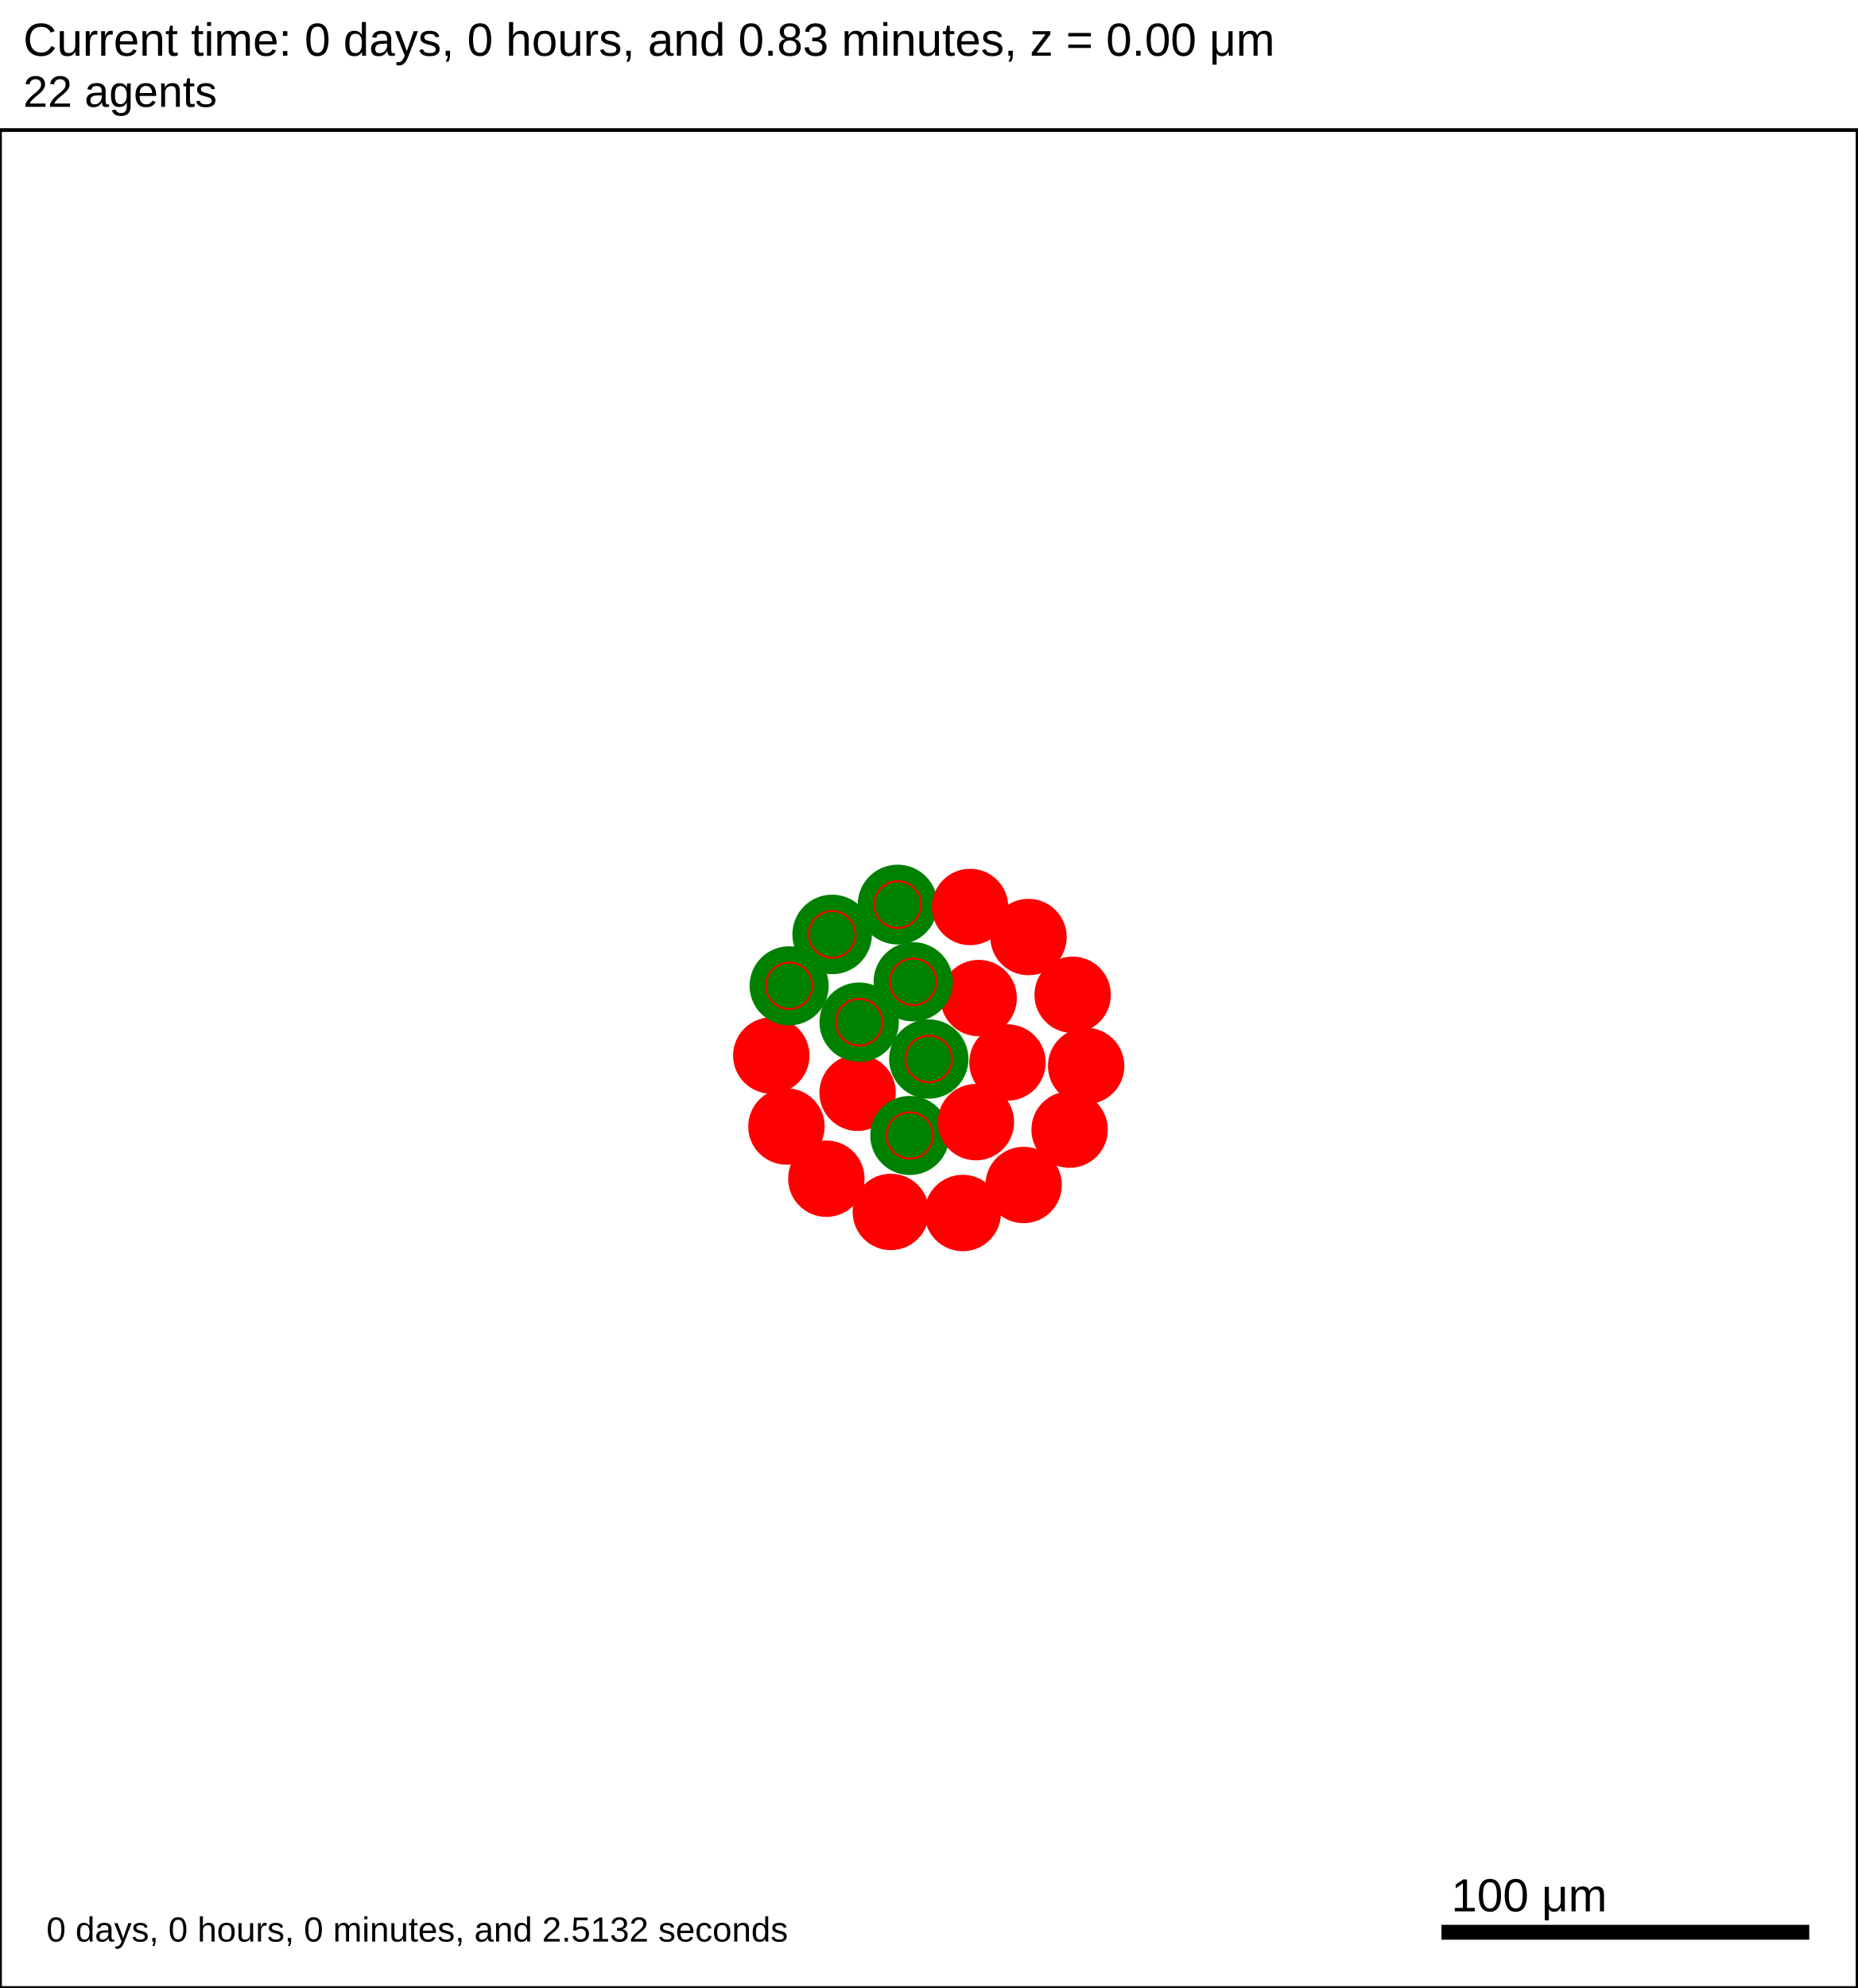
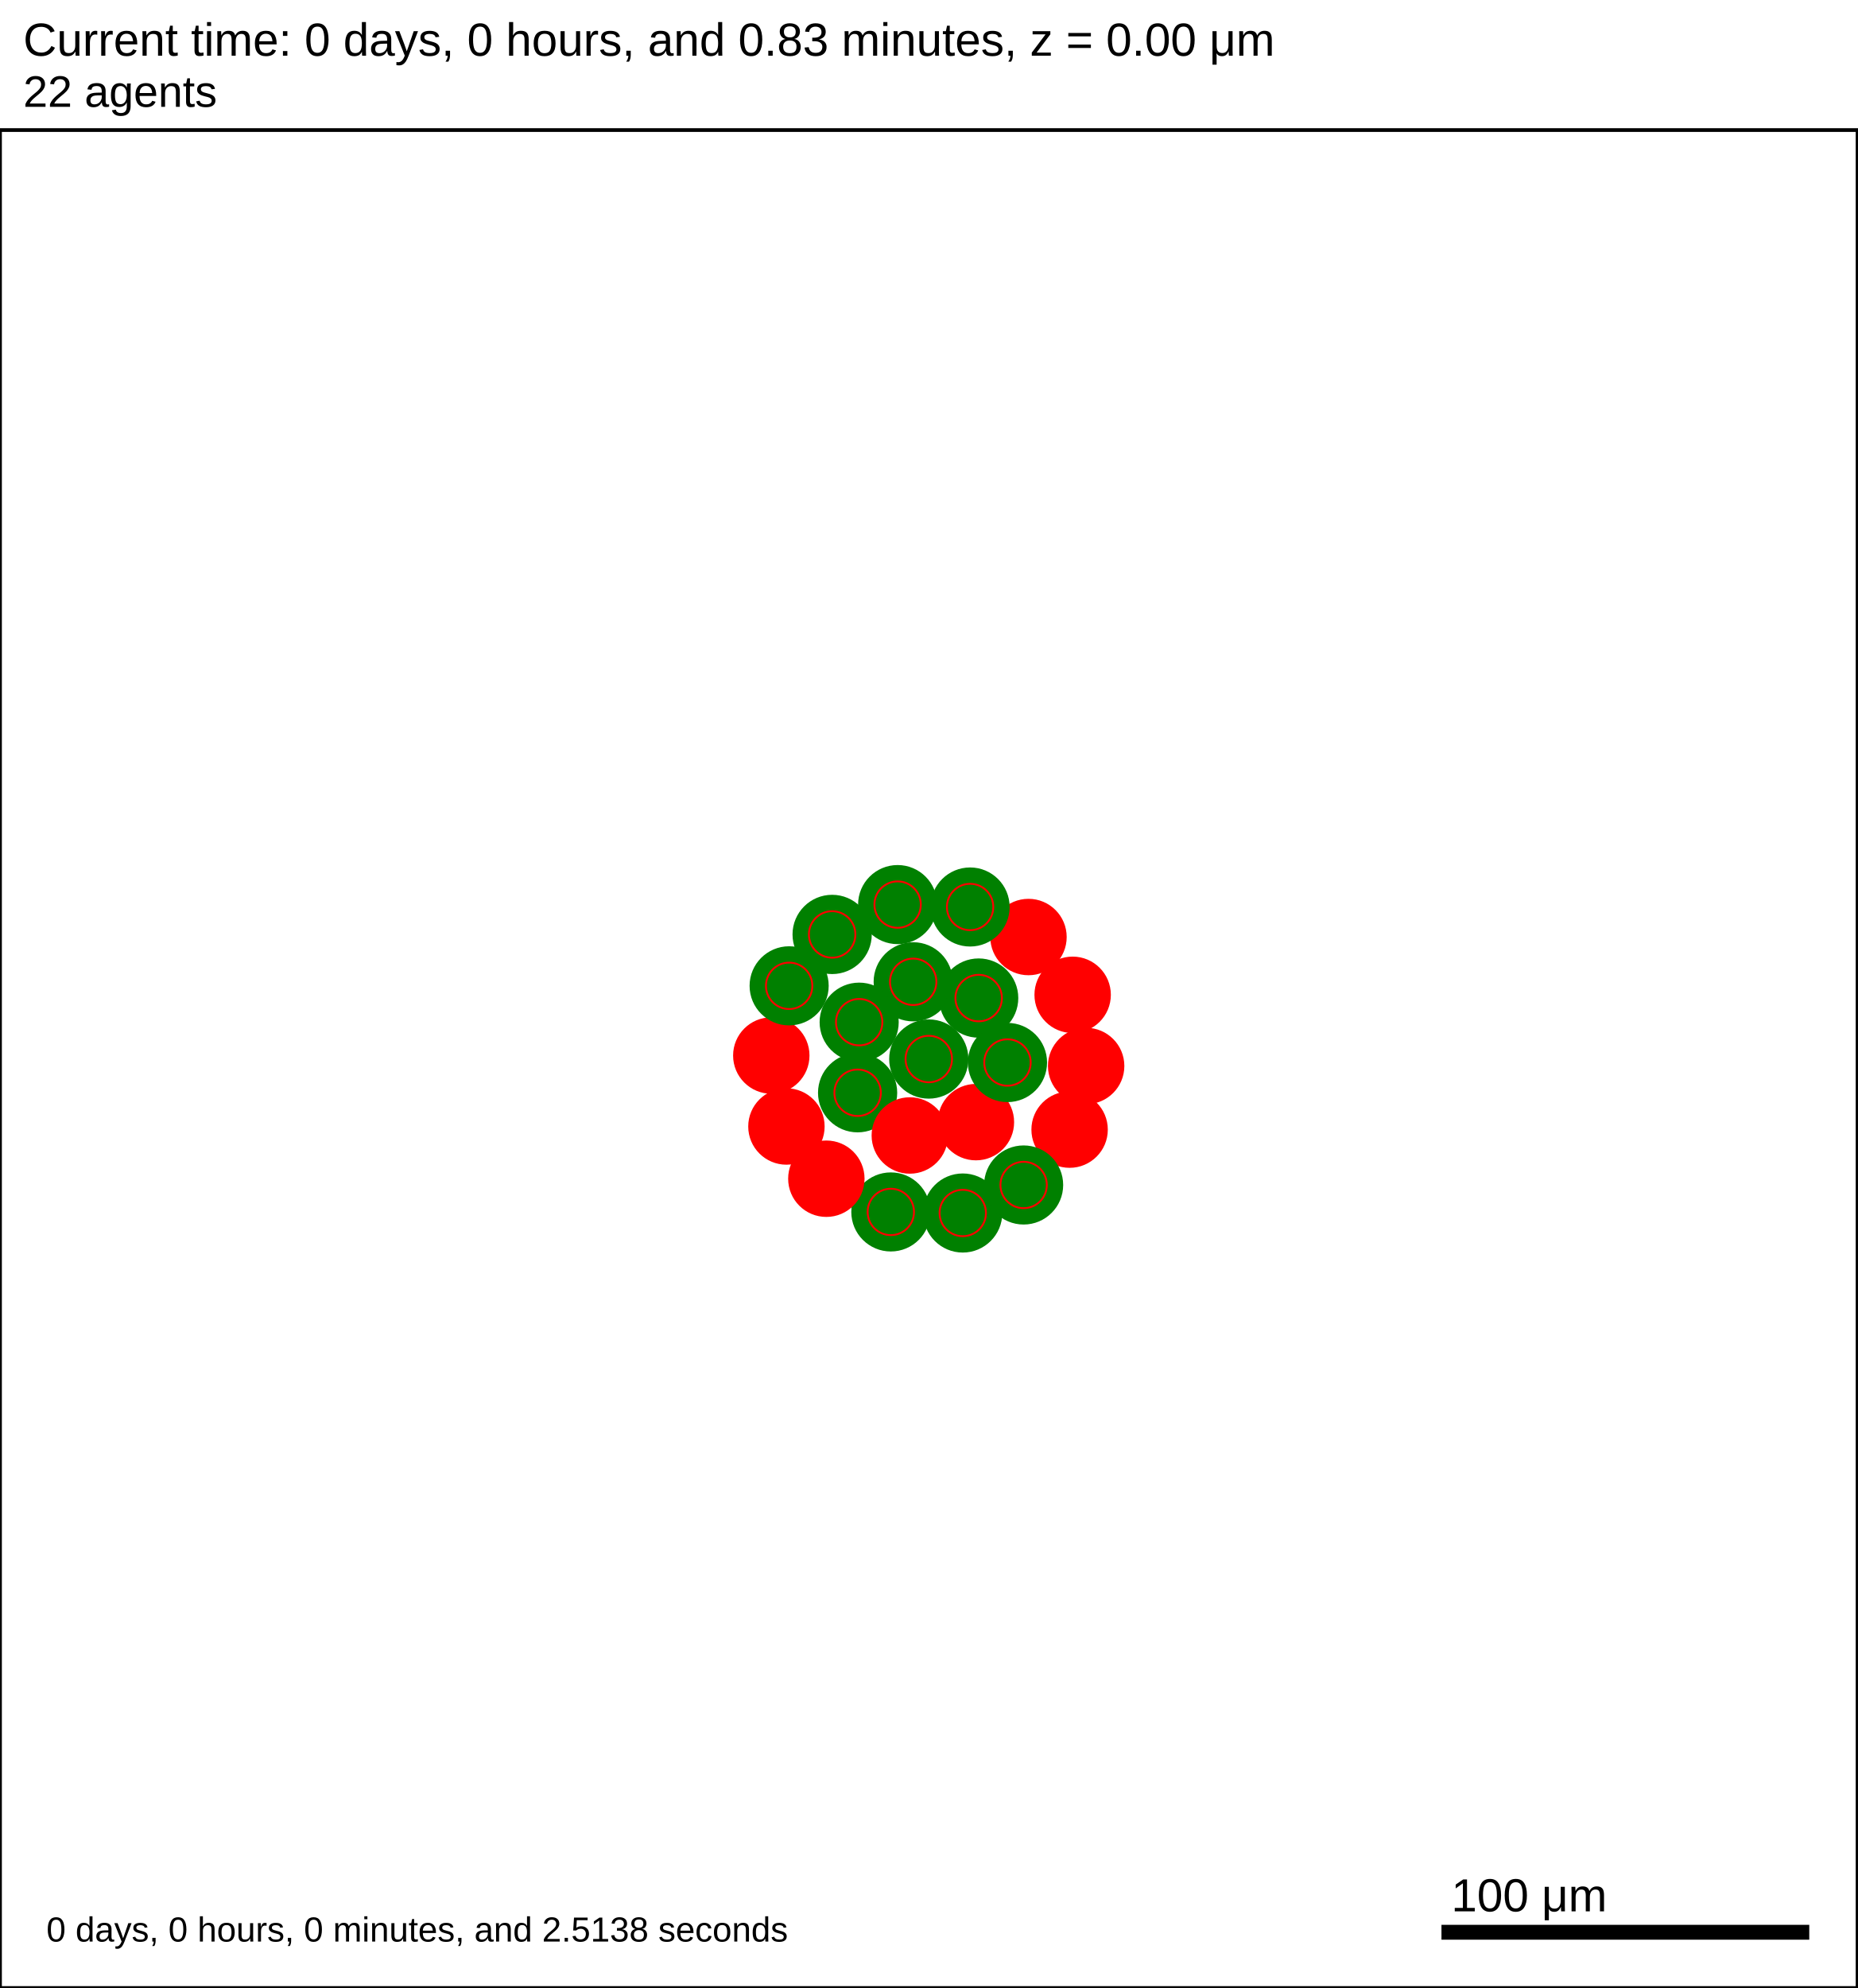
<svg xmlns="http://www.w3.org/2000/svg" version="1.1" width="500" height="535" id="svg2">
  <rect x="0" y="0" width="500" height="535" stroke-width="1" stroke="white" fill="white" />
  <text x="6.25" y="15" font-family="Arial" font-size="12.5" fill="black">
   Current time: 0 days, 0 hours, and 0.83 minutes, z = 0.00 μm
  </text>
  <text x="6.25" y="28.75" font-family="Arial" font-size="11.875" fill="black">
   22 agents
  </text>
  <g id="tissue" transform="translate(0,535) scale(1,-1)">
    <g id="ECM">
  </g>
    <g id="cells">
      <g id="cell0">
-         <circle cx="250" cy="250" r="10.424" stroke-width="0.5" stroke="green" fill="green" />
-         <circle cx="250" cy="250" r="6.259" stroke-width="0.5" stroke="red" fill="green" />
+         <circle cx="250" cy="250" r="10.412" stroke-width="0.5" stroke="green" fill="green" />
+         <circle cx="250" cy="250" r="6.252" stroke-width="0.5" stroke="red" fill="green" />
      </g>
      <g id="cell1">
-         <circle cx="230.842" cy="240.923" r="10.032" stroke-width="0.5" stroke="red" fill="red" />
-         <circle cx="230.842" cy="240.923" r="6.024" stroke-width="0.5" stroke="red" fill="red" />
+         <circle cx="230.842" cy="240.923" r="10.408" stroke-width="0.5" stroke="green" fill="green" />
+         <circle cx="230.842" cy="240.923" r="6.25" stroke-width="0.5" stroke="red" fill="green" />
      </g>
      <g id="cell2">
-         <circle cx="263.426" cy="266.406" r="10.032" stroke-width="0.5" stroke="red" fill="red" />
-         <circle cx="263.426" cy="266.406" r="6.024" stroke-width="0.5" stroke="red" fill="red" />
+         <circle cx="263.426" cy="266.406" r="10.416" stroke-width="0.5" stroke="green" fill="green" />
+         <circle cx="263.426" cy="266.406" r="6.255" stroke-width="0.5" stroke="red" fill="green" />
      </g>
      <g id="cell3">
-         <circle cx="244.892" cy="229.425" r="10.397" stroke-width="0.5" stroke="green" fill="green" />
-         <circle cx="244.892" cy="229.425" r="6.243" stroke-width="0.5" stroke="red" fill="green" />
+         <circle cx="244.892" cy="229.425" r="10.032" stroke-width="0.5" stroke="red" fill="red" />
+         <circle cx="244.892" cy="229.425" r="6.024" stroke-width="0.5" stroke="red" fill="red" />
      </g>
      <g id="cell4">
-         <circle cx="245.806" cy="270.781" r="10.412" stroke-width="0.5" stroke="green" fill="green" />
-         <circle cx="245.806" cy="270.781" r="6.252" stroke-width="0.5" stroke="red" fill="green" />
+         <circle cx="245.806" cy="270.781" r="10.401" stroke-width="0.5" stroke="green" fill="green" />
+         <circle cx="245.806" cy="270.781" r="6.246" stroke-width="0.5" stroke="red" fill="green" />
      </g>
      <g id="cell5">
        <circle cx="262.688" cy="233.016" r="10.032" stroke-width="0.5" stroke="red" fill="red" />
        <circle cx="262.688" cy="233.016" r="6.024" stroke-width="0.5" stroke="red" fill="red" />
      </g>
      <g id="cell6">
-         <circle cx="231.262" cy="259.916" r="10.437" stroke-width="0.5" stroke="green" fill="green" />
-         <circle cx="231.262" cy="259.916" r="6.267" stroke-width="0.5" stroke="red" fill="green" />
+         <circle cx="231.262" cy="259.916" r="10.397" stroke-width="0.5" stroke="green" fill="green" />
+         <circle cx="231.262" cy="259.916" r="6.243" stroke-width="0.5" stroke="red" fill="green" />
      </g>
      <g id="cell7">
-         <circle cx="271.179" cy="249.063" r="10.032" stroke-width="0.5" stroke="red" fill="red" />
-         <circle cx="271.179" cy="249.063" r="6.024" stroke-width="0.5" stroke="red" fill="red" />
+         <circle cx="271.179" cy="249.063" r="10.408" stroke-width="0.5" stroke="green" fill="green" />
+         <circle cx="271.179" cy="249.063" r="6.25" stroke-width="0.5" stroke="red" fill="green" />
      </g>
      <g id="cell8">
-         <circle cx="259.149" cy="208.562" r="10.032" stroke-width="0.5" stroke="red" fill="red" />
-         <circle cx="259.149" cy="208.562" r="6.024" stroke-width="0.5" stroke="red" fill="red" />
+         <circle cx="259.148" cy="208.561" r="10.394" stroke-width="0.5" stroke="green" fill="green" />
+         <circle cx="259.148" cy="208.561" r="6.241" stroke-width="0.5" stroke="red" fill="green" />
      </g>
      <g id="cell9">
        <circle cx="211.683" cy="231.845" r="10.032" stroke-width="0.5" stroke="red" fill="red" />
        <circle cx="211.683" cy="231.845" r="6.024" stroke-width="0.5" stroke="red" fill="red" />
      </g>
      <g id="cell10">
-         <circle cx="223.99" cy="283.531" r="10.456" stroke-width="0.5" stroke="green" fill="green" />
-         <circle cx="223.99" cy="283.531" r="6.279" stroke-width="0.5" stroke="red" fill="green" />
+         <circle cx="223.989" cy="283.53" r="10.416" stroke-width="0.5" stroke="green" fill="green" />
+         <circle cx="223.989" cy="283.53" r="6.255" stroke-width="0.5" stroke="red" fill="green" />
      </g>
      <g id="cell11">
        <circle cx="276.838" cy="282.832" r="10.032" stroke-width="0.5" stroke="red" fill="red" />
        <circle cx="276.838" cy="282.832" r="6.024" stroke-width="0.5" stroke="red" fill="red" />
      </g>
      <g id="cell12">
        <circle cx="287.906" cy="231.002" r="10.032" stroke-width="0.5" stroke="red" fill="red" />
        <circle cx="287.906" cy="231.002" r="6.024" stroke-width="0.5" stroke="red" fill="red" />
      </g>
      <g id="cell13">
-         <circle cx="239.783" cy="208.849" r="10.032" stroke-width="0.5" stroke="red" fill="red" />
-         <circle cx="239.783" cy="208.849" r="6.024" stroke-width="0.5" stroke="red" fill="red" />
+         <circle cx="239.783" cy="208.849" r="10.391" stroke-width="0.5" stroke="green" fill="green" />
+         <circle cx="239.783" cy="208.849" r="6.239" stroke-width="0.5" stroke="red" fill="green" />
      </g>
      <g id="cell14">
        <circle cx="207.61" cy="250.938" r="10.032" stroke-width="0.5" stroke="red" fill="red" />
        <circle cx="207.61" cy="250.938" r="6.024" stroke-width="0.5" stroke="red" fill="red" />
      </g>
      <g id="cell15">
-         <circle cx="241.613" cy="291.562" r="10.493" stroke-width="0.5" stroke="green" fill="green" />
-         <circle cx="241.613" cy="291.562" r="6.301" stroke-width="0.5" stroke="red" fill="green" />
+         <circle cx="241.613" cy="291.562" r="10.394" stroke-width="0.5" stroke="green" fill="green" />
+         <circle cx="241.613" cy="291.562" r="6.241" stroke-width="0.5" stroke="red" fill="green" />
      </g>
      <g id="cell16">
        <circle cx="288.725" cy="267.282" r="10.032" stroke-width="0.5" stroke="red" fill="red" />
        <circle cx="288.725" cy="267.282" r="6.024" stroke-width="0.5" stroke="red" fill="red" />
      </g>
      <g id="cell17">
-         <circle cx="275.532" cy="216.104" r="10.032" stroke-width="0.5" stroke="red" fill="red" />
-         <circle cx="275.532" cy="216.104" r="6.024" stroke-width="0.5" stroke="red" fill="red" />
+         <circle cx="275.531" cy="216.104" r="10.394" stroke-width="0.5" stroke="green" fill="green" />
+         <circle cx="275.531" cy="216.104" r="6.241" stroke-width="0.5" stroke="red" fill="green" />
      </g>
      <g id="cell18">
        <circle cx="222.428" cy="217.789" r="10.032" stroke-width="0.5" stroke="red" fill="red" />
        <circle cx="222.428" cy="217.789" r="6.024" stroke-width="0.5" stroke="red" fill="red" />
      </g>
      <g id="cell19">
-         <circle cx="212.414" cy="269.7" r="10.397" stroke-width="0.5" stroke="green" fill="green" />
-         <circle cx="212.414" cy="269.7" r="6.243" stroke-width="0.5" stroke="red" fill="green" />
+         <circle cx="212.413" cy="269.699" r="10.397" stroke-width="0.5" stroke="green" fill="green" />
+         <circle cx="212.413" cy="269.699" r="6.243" stroke-width="0.5" stroke="red" fill="green" />
      </g>
      <g id="cell20">
-         <circle cx="261.124" cy="290.915" r="10.032" stroke-width="0.5" stroke="red" fill="red" />
-         <circle cx="261.124" cy="290.915" r="6.024" stroke-width="0.5" stroke="red" fill="red" />
+         <circle cx="261.124" cy="290.915" r="10.391" stroke-width="0.5" stroke="green" fill="green" />
+         <circle cx="261.124" cy="290.915" r="6.239" stroke-width="0.5" stroke="red" fill="green" />
      </g>
      <g id="cell21">
        <circle cx="292.359" cy="248.125" r="10.032" stroke-width="0.5" stroke="red" fill="red" />
        <circle cx="292.359" cy="248.125" r="6.024" stroke-width="0.5" stroke="red" fill="red" />
      </g>
    </g>
  </g>
  <rect x="387.5" y="517.5" width="100" height="5" stroke-width="1" stroke="rgb(255,255,255)" fill="rgb(0,0,0)" />
  <text x="390.625" y="514.375" font-family="Arial" font-size="12.5" fill="black">
   100 μm
  </text>
  <text x="12.5" y="522.5" font-family="Arial" font-size="9.375" fill="black">
-    0 days, 0 hours, 0 minutes, and 2.5132 seconds
+    0 days, 0 hours, 0 minutes, and 2.5138 seconds
  </text>
  <rect x="0" y="35" width="500" height="500" stroke-width="1" stroke="rgb(0,0,0)" fill="none" />
</svg>
